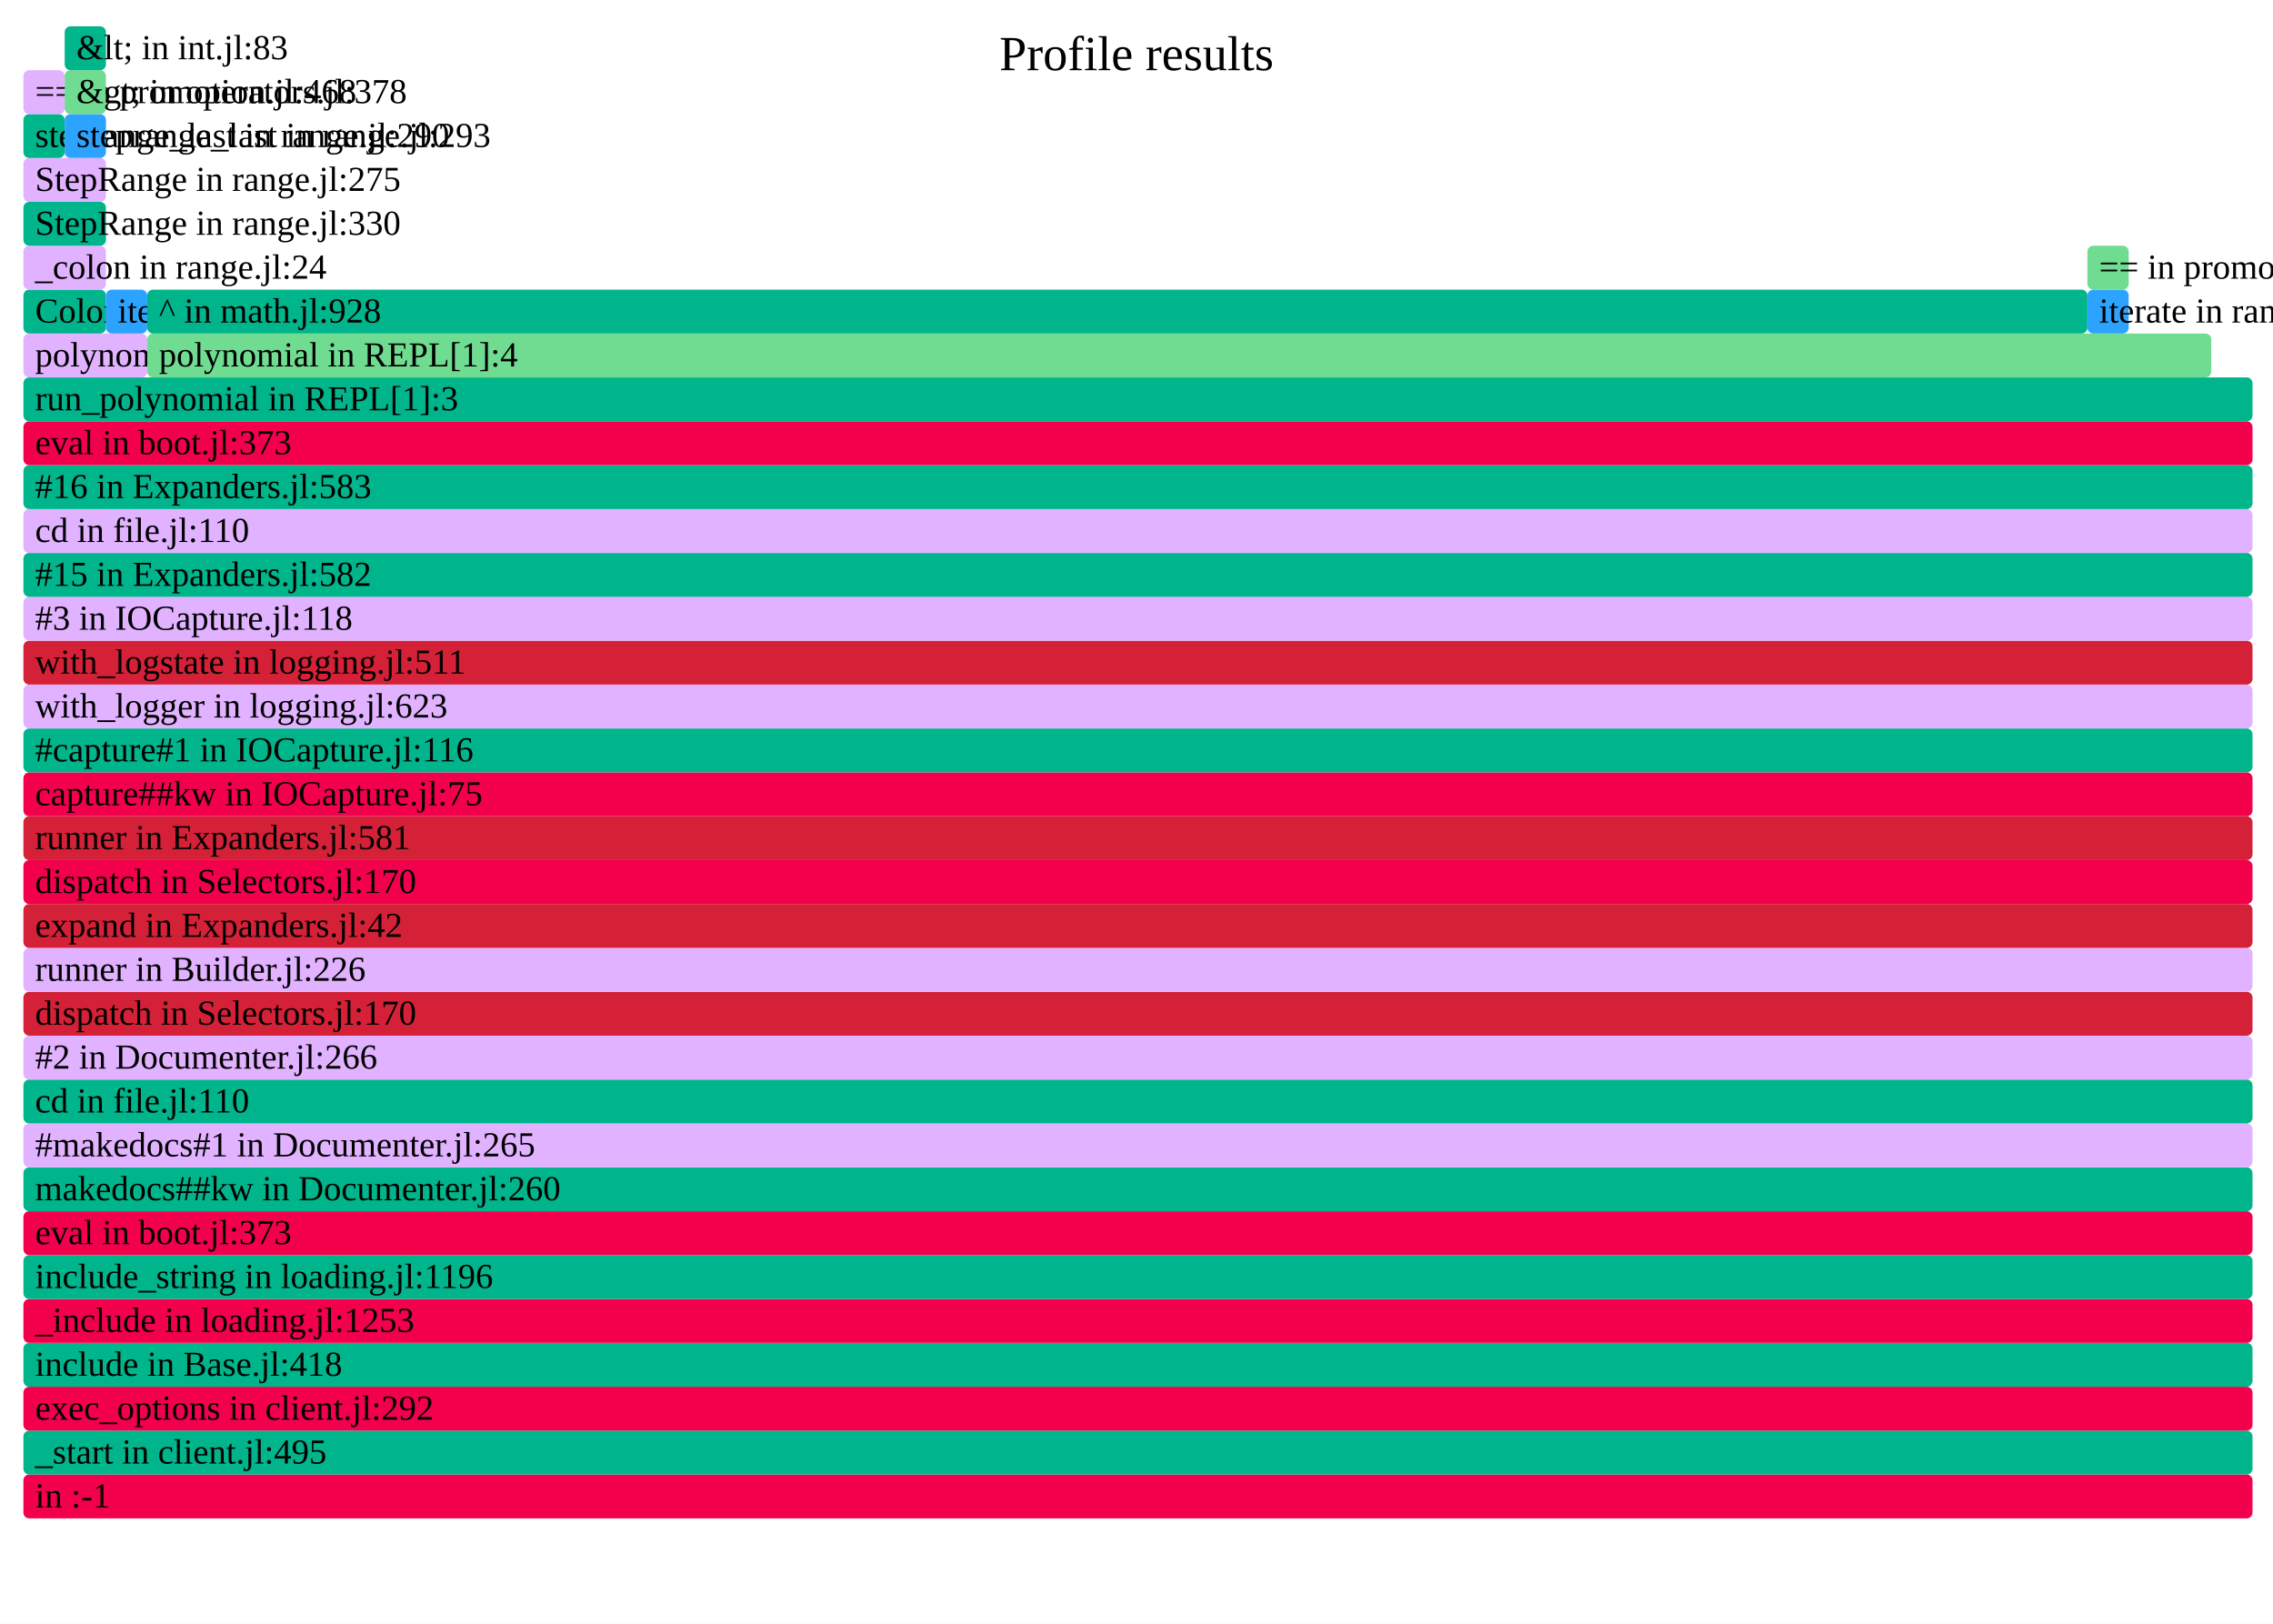
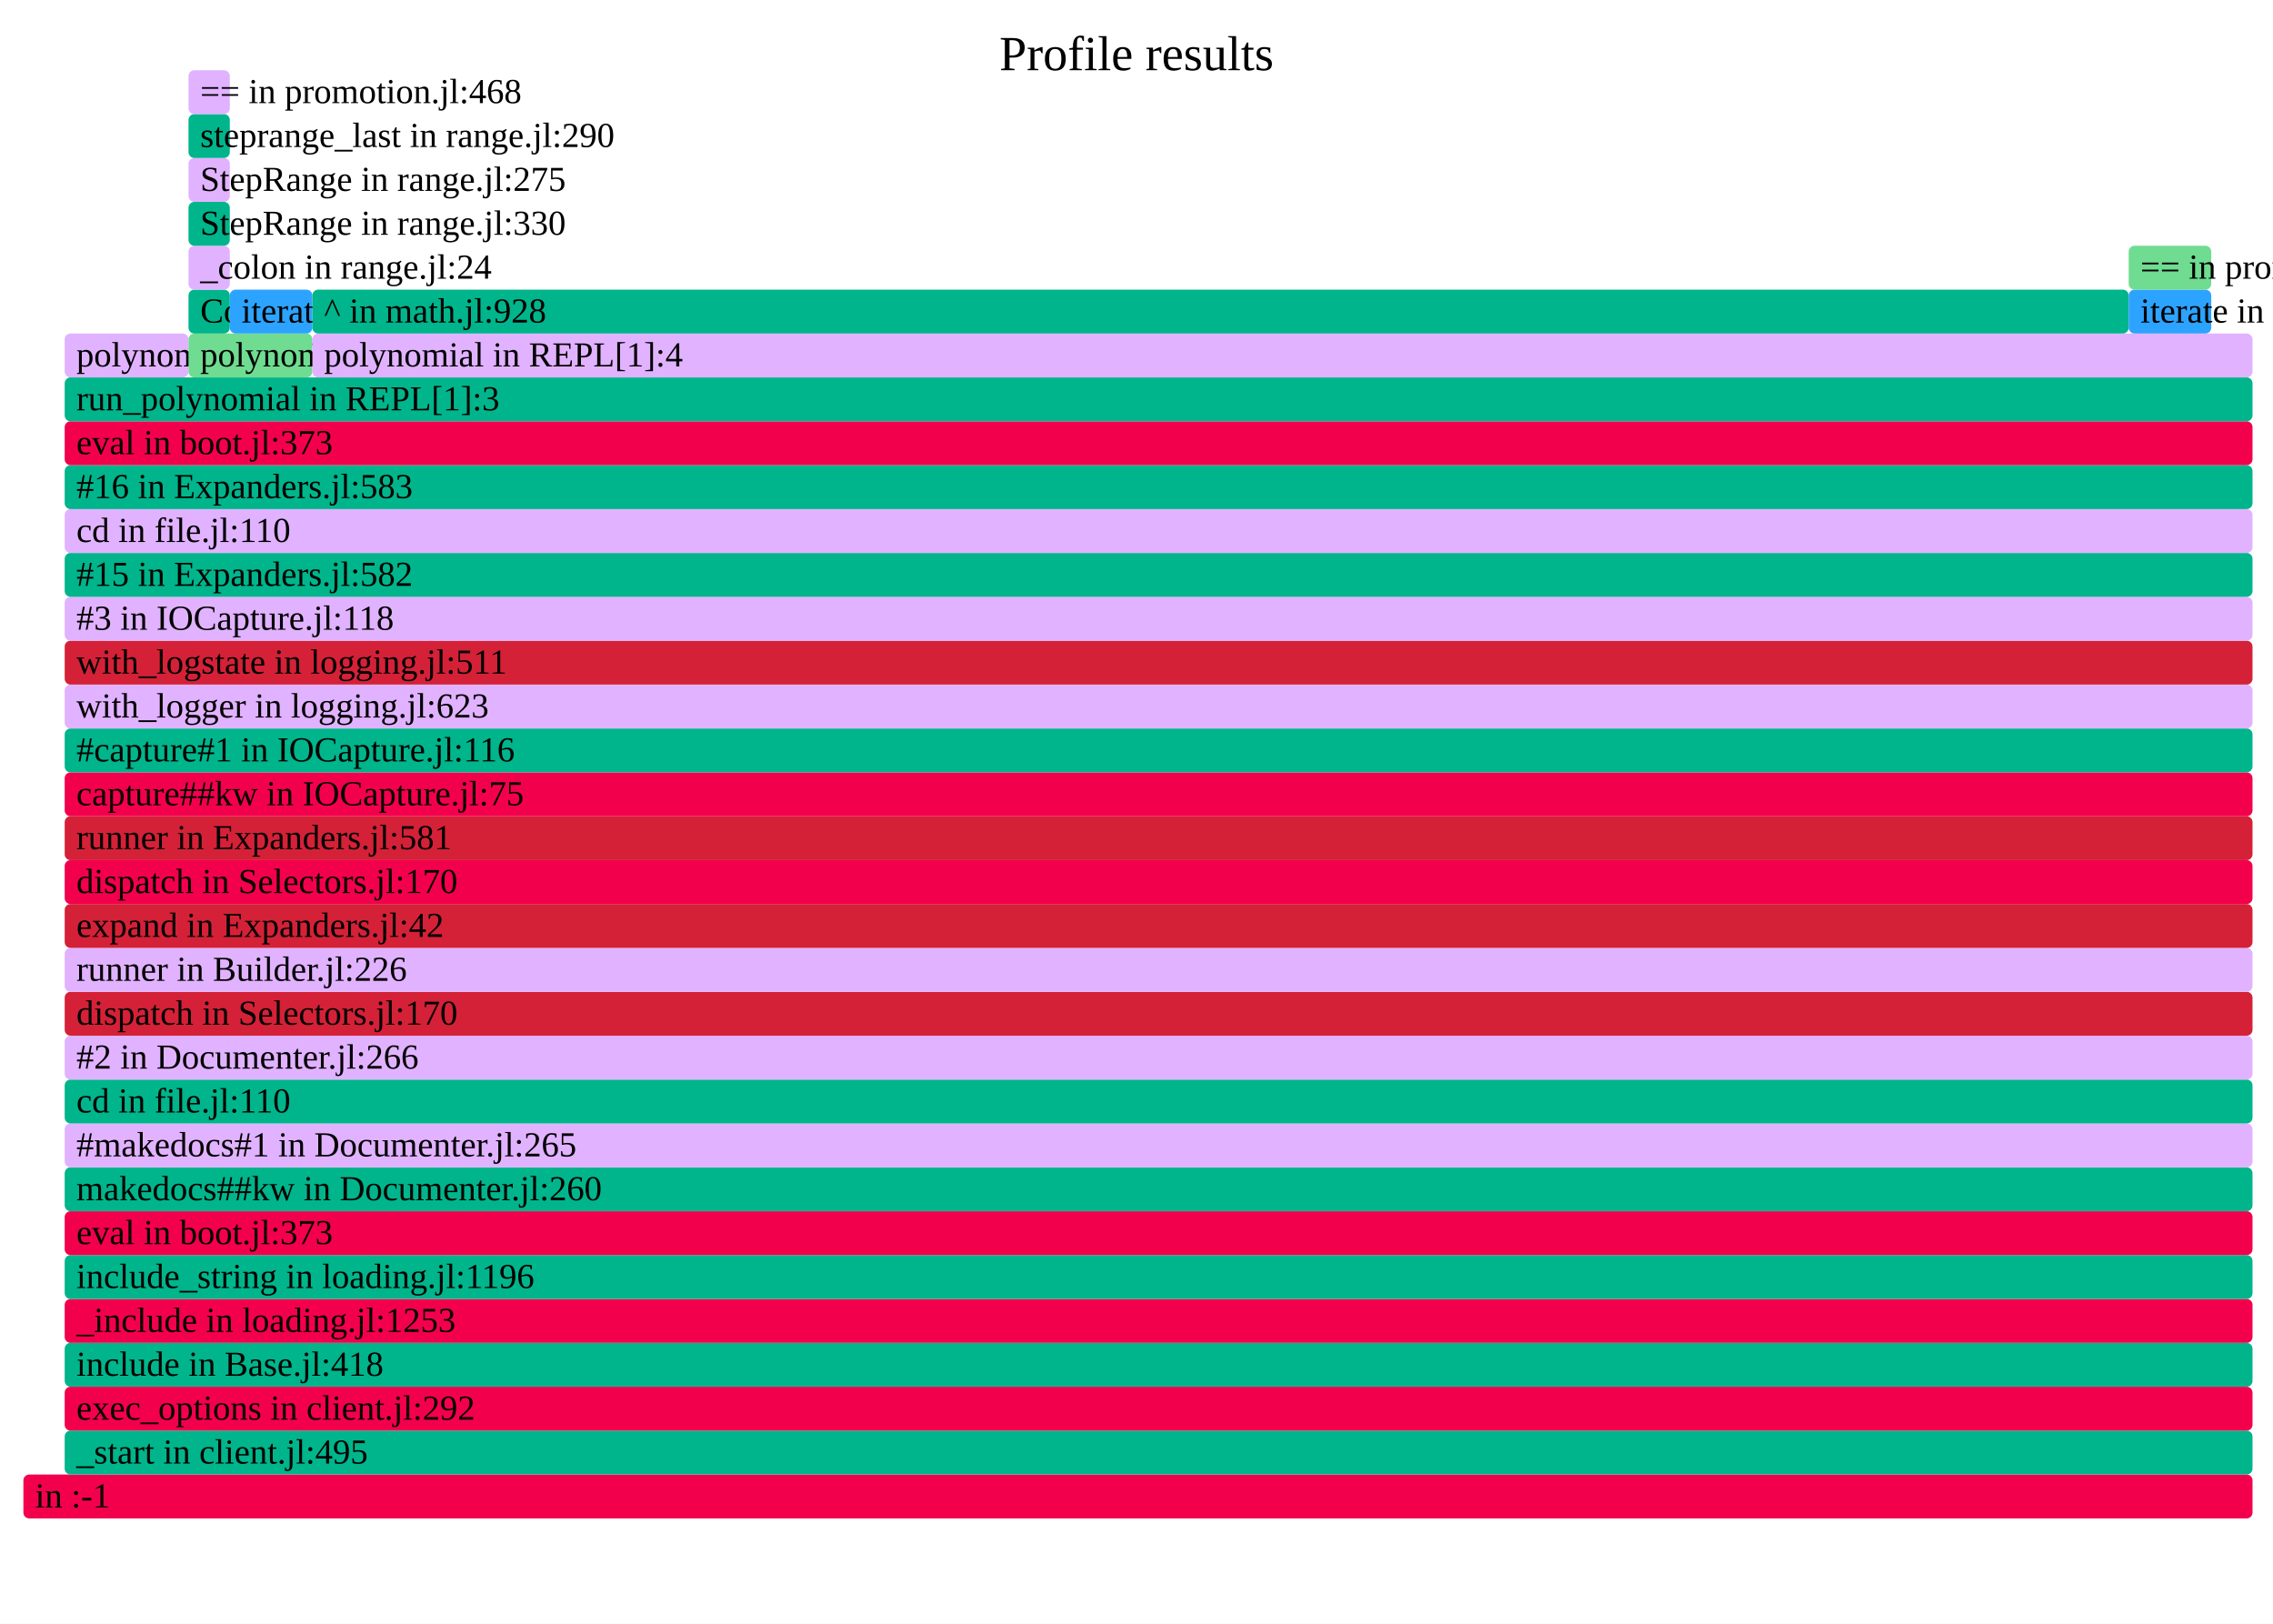
- <svg xmlns="http://www.w3.org/2000/svg" version="1.1" width="777" height="555" viewBox="0 0 777 555" id="fig-509e8fbdce744e569ddd774215278b3f">
+ <svg xmlns="http://www.w3.org/2000/svg" version="1.1" width="777" height="555" viewBox="0 0 777 555" id="fig-5e52a5e66a6f4789935af01bcb069769">
  <defs>
-     <clipPath id="fig-509e8fbdce744e569ddd774215278b3f-clip">
+     <clipPath id="fig-5e52a5e66a6f4789935af01bcb069769-clip">
      <rect x="0" y="0" width="777" height="555" />
    </clipPath>
  </defs>
  <style type="text/css">
-     #fig-509e8fbdce744e569ddd774215278b3f text {
+     #fig-5e52a5e66a6f4789935af01bcb069769 text {
        pointer-events: none;
        font-family: inherit;
        font-size: 12px;
        fill: #000000;
    }
-     text#fig-509e8fbdce744e569ddd774215278b3f-caption {
+     text#fig-5e52a5e66a6f4789935af01bcb069769-caption {
        font-size: 16.8px;
        fill: #000000;
        text-anchor: middle;
    }
-     #fig-509e8fbdce744e569ddd774215278b3f-bg {
+     #fig-5e52a5e66a6f4789935af01bcb069769-bg {
        fill: #FFFFFF;
    }
-     #fig-509e8fbdce744e569ddd774215278b3f-viewport rect, #fig-509e8fbdce744e569ddd774215278b3f-viewport path {
+     #fig-5e52a5e66a6f4789935af01bcb069769-viewport rect, #fig-5e52a5e66a6f4789935af01bcb069769-viewport path {
        vector-effect: non-scaling-stroke;
        fill-opacity: 1;
    }
-     #fig-509e8fbdce744e569ddd774215278b3f-viewport text {
+     #fig-5e52a5e66a6f4789935af01bcb069769-viewport text {
        stroke: #000000;
        stroke-width: 0;
        stroke-opacity: 0.35;
    }
-     #fig-509e8fbdce744e569ddd774215278b3f-viewport rect:hover, #fig-509e8fbdce744e569ddd774215278b3f-viewport path:hover {
+     #fig-5e52a5e66a6f4789935af01bcb069769-viewport rect:hover, #fig-5e52a5e66a6f4789935af01bcb069769-viewport path:hover {
        fill-opacity: 0.75;
        stroke: #000000;
        stroke-width: 0.5;
    }
-     #fig-509e8fbdce744e569ddd774215278b3f-viewport + rect {
+     #fig-5e52a5e66a6f4789935af01bcb069769-viewport + rect {
        fill: #FFFFFF;
        opacity: 0.8;
    }
-     text#fig-509e8fbdce744e569ddd774215278b3f-details{
+     text#fig-5e52a5e66a6f4789935af01bcb069769-details{
        fill: #000000;
    }
</style>
-   <g id="fig-509e8fbdce744e569ddd774215278b3f-frame" clip-path="url(#fig-509e8fbdce744e569ddd774215278b3f-clip)">
-     <rect id="fig-509e8fbdce744e569ddd774215278b3f-bg" x="0" y="0" width="777" height="555" />
-     <text id="fig-509e8fbdce744e569ddd774215278b3f-caption" x="388.5" y="24">Profile results</text>
-     <g id="fig-509e8fbdce744e569ddd774215278b3f-viewport" transform="scale(1)">
+   <g id="fig-5e52a5e66a6f4789935af01bcb069769-frame" clip-path="url(#fig-5e52a5e66a6f4789935af01bcb069769-clip)">
+     <rect id="fig-5e52a5e66a6f4789935af01bcb069769-bg" x="0" y="0" width="777" height="555" />
+     <text id="fig-5e52a5e66a6f4789935af01bcb069769-caption" x="388.5" y="24">Profile results</text>
+     <g id="fig-5e52a5e66a6f4789935af01bcb069769-viewport" transform="scale(1)">
      <rect x="8" y="504" width="762" height="15" rx="2" fill="#F3004D" data-dinfo="" />
      <text x="8" dx="4" y="515.25"> in :-1</text>
-       <rect x="8" y="489" width="762" height="15" rx="2" fill="#00B58B" data-dinfo="./" />
-       <text x="8" dx="4" y="500.25">_start in client.jl:495</text>
-       <rect x="8" y="474" width="762" height="15" rx="2" fill="#F3004D" data-dinfo="./" />
-       <text x="8" dx="4" y="485.25">exec_options in client.jl:292</text>
-       <rect x="8" y="459" width="762" height="15" rx="2" fill="#00B58B" data-dinfo="./" />
-       <text x="8" dx="4" y="470.25">include in Base.jl:418</text>
-       <rect x="8" y="444" width="762" height="15" rx="2" fill="#F3004D" data-dinfo="./" />
-       <text x="8" dx="4" y="455.25">_include in loading.jl:1253</text>
-       <rect x="8" y="429" width="762" height="15" rx="2" fill="#00B58B" data-dinfo="./" />
-       <text x="8" dx="4" y="440.25">include_string in loading.jl:1196</text>
-       <rect x="8" y="414" width="762" height="15" rx="2" fill="#F3004D" data-dinfo="./" />
-       <text x="8" dx="4" y="425.25">eval in boot.jl:373</text>
-       <rect x="8" y="399" width="762" height="15" rx="2" fill="#00B58B" data-dinfo="/home/runner/.julia/packages/Documenter/qdbx6/src/" />
-       <text x="8" dx="4" y="410.25">makedocs##kw in Documenter.jl:260</text>
-       <rect x="8" y="384" width="762" height="15" rx="2" fill="#E1B2FF" data-dinfo="/home/runner/.julia/packages/Documenter/qdbx6/src/" />
-       <text x="8" dx="4" y="395.25">#makedocs#1 in Documenter.jl:265</text>
-       <rect x="8" y="369" width="762" height="15" rx="2" fill="#00B58B" data-dinfo="./" />
-       <text x="8" dx="4" y="380.25">cd in file.jl:110</text>
-       <rect x="8" y="354" width="762" height="15" rx="2" fill="#E1B2FF" data-dinfo="/home/runner/.julia/packages/Documenter/qdbx6/src/" />
-       <text x="8" dx="4" y="365.25">#2 in Documenter.jl:266</text>
-       <rect x="8" y="339" width="762" height="15" rx="2" fill="#D42137" data-dinfo="/home/runner/.julia/packages/Documenter/qdbx6/src/Utilities/" />
-       <text x="8" dx="4" y="350.25">dispatch in Selectors.jl:170</text>
-       <rect x="8" y="324" width="762" height="15" rx="2" fill="#E1B2FF" data-dinfo="/home/runner/.julia/packages/Documenter/qdbx6/src/" />
-       <text x="8" dx="4" y="335.25">runner in Builder.jl:226</text>
-       <rect x="8" y="309" width="762" height="15" rx="2" fill="#D42137" data-dinfo="/home/runner/.julia/packages/Documenter/qdbx6/src/" />
-       <text x="8" dx="4" y="320.25">expand in Expanders.jl:42</text>
-       <rect x="8" y="294" width="762" height="15" rx="2" fill="#F3004D" data-dinfo="/home/runner/.julia/packages/Documenter/qdbx6/src/Utilities/" />
-       <text x="8" dx="4" y="305.25">dispatch in Selectors.jl:170</text>
-       <rect x="8" y="279" width="762" height="15" rx="2" fill="#D42137" data-dinfo="/home/runner/.julia/packages/Documenter/qdbx6/src/" />
-       <text x="8" dx="4" y="290.25">runner in Expanders.jl:581</text>
-       <rect x="8" y="264" width="762" height="15" rx="2" fill="#F3004D" data-dinfo="/home/runner/.julia/packages/IOCapture/sXY71/src/" />
-       <text x="8" dx="4" y="275.25">capture##kw in IOCapture.jl:75</text>
-       <rect x="8" y="249" width="762" height="15" rx="2" fill="#00B58B" data-dinfo="/home/runner/.julia/packages/IOCapture/sXY71/src/" />
-       <text x="8" dx="4" y="260.25">#capture#1 in IOCapture.jl:116</text>
-       <rect x="8" y="234" width="762" height="15" rx="2" fill="#E1B2FF" data-dinfo="./" />
-       <text x="8" dx="4" y="245.25">with_logger in logging.jl:623</text>
-       <rect x="8" y="219" width="762" height="15" rx="2" fill="#D42137" data-dinfo="./" />
-       <text x="8" dx="4" y="230.25">with_logstate in logging.jl:511</text>
-       <rect x="8" y="204" width="762" height="15" rx="2" fill="#E1B2FF" data-dinfo="/home/runner/.julia/packages/IOCapture/sXY71/src/" />
-       <text x="8" dx="4" y="215.25">#3 in IOCapture.jl:118</text>
-       <rect x="8" y="189" width="762" height="15" rx="2" fill="#00B58B" data-dinfo="/home/runner/.julia/packages/Documenter/qdbx6/src/" />
-       <text x="8" dx="4" y="200.25">#15 in Expanders.jl:582</text>
-       <rect x="8" y="174" width="762" height="15" rx="2" fill="#E1B2FF" data-dinfo="./" />
-       <text x="8" dx="4" y="185.25">cd in file.jl:110</text>
-       <rect x="8" y="159" width="762" height="15" rx="2" fill="#00B58B" data-dinfo="/home/runner/.julia/packages/Documenter/qdbx6/src/" />
-       <text x="8" dx="4" y="170.25">#16 in Expanders.jl:583</text>
-       <rect x="8" y="144" width="762" height="15" rx="2" fill="#F3004D" data-dinfo="./" />
-       <text x="8" dx="4" y="155.25">eval in boot.jl:373</text>
-       <rect x="8" y="129" width="762" height="15" rx="2" fill="#00B58B" data-dinfo="./" />
-       <text x="8" dx="4" y="140.25">run_polynomial in REPL[1]:3</text>
-       <rect x="8" y="114" width="42.33" height="15" rx="2" fill="#E1B2FF" data-dinfo="./" />
-       <text x="8" dx="4" y="125.25">polynomial in REPL[1]:3</text>
-       <rect x="8" y="99" width="28.22" height="15" rx="2" fill="#00B58B" data-dinfo="./" />
-       <text x="8" dx="4" y="110.25">Colon in range.jl:22</text>
-       <rect x="8" y="84" width="28.22" height="15" rx="2" fill="#E1B2FF" data-dinfo="./" />
-       <text x="8" dx="4" y="95.25">_colon in range.jl:24</text>
-       <rect x="8" y="69" width="28.22" height="15" rx="2" fill="#00B58B" data-dinfo="./" />
-       <text x="8" dx="4" y="80.25">StepRange in range.jl:330</text>
-       <rect x="8" y="54" width="28.22" height="15" rx="2" fill="#E1B2FF" data-dinfo="./" />
-       <text x="8" dx="4" y="65.25">StepRange in range.jl:275</text>
-       <rect x="8" y="39" width="14.11" height="15" rx="2" fill="#00B58B" data-dinfo="./" />
-       <text x="8" dx="4" y="50.25">steprange_last in range.jl:290</text>
-       <rect x="8" y="24" width="14.11" height="15" rx="2" fill="#E1B2FF" data-dinfo="./" />
-       <text x="8" dx="4" y="35.25">== in promotion.jl:468</text>
-       <rect x="22.11" y="39" width="14.11" height="15" rx="2" fill="#2CA3FF" data-dinfo="./" />
-       <text x="22.11" dx="4" y="50.25">steprange_last in range.jl:293</text>
-       <rect x="22.11" y="24" width="14.11" height="15" rx="2" fill="#6FDC91" data-dinfo="./" />
-       <text x="22.11" dx="4" y="35.25">&amp;gt; in operators.jl:378</text>
-       <rect x="22.11" y="9" width="14.11" height="15" rx="2" fill="#00B58B" data-dinfo="./" />
-       <text x="22.11" dx="4" y="20.25">&amp;lt; in int.jl:83</text>
-       <rect x="36.22" y="99" width="14.11" height="15" rx="2" fill="#2CA3FF" data-dinfo="./" />
-       <text x="36.22" dx="4" y="110.25">iterate in range.jl:833</text>
-       <rect x="50.33" y="114" width="705.56" height="15" rx="2" fill="#6FDC91" data-dinfo="./" />
-       <text x="50.33" dx="4" y="125.25">polynomial in REPL[1]:4</text>
-       <rect x="50.33" y="99" width="663.23" height="15" rx="2" fill="#00B58B" data-dinfo="./" />
-       <text x="50.33" dx="4" y="110.25">^ in math.jl:928</text>
-       <rect x="713.56" y="99" width="14.11" height="15" rx="2" fill="#2CA3FF" data-dinfo="./" />
-       <text x="713.56" dx="4" y="110.25">iterate in range.jl:837</text>
-       <rect x="713.56" y="84" width="14.11" height="15" rx="2" fill="#6FDC91" data-dinfo="./" />
-       <text x="713.56" dx="4" y="95.25">== in promotion.jl:468</text>
+       <rect x="22.11" y="489" width="747.89" height="15" rx="2" fill="#00B58B" data-dinfo="./" />
+       <text x="22.11" dx="4" y="500.25">_start in client.jl:495</text>
+       <rect x="22.11" y="474" width="747.89" height="15" rx="2" fill="#F3004D" data-dinfo="./" />
+       <text x="22.11" dx="4" y="485.25">exec_options in client.jl:292</text>
+       <rect x="22.11" y="459" width="747.89" height="15" rx="2" fill="#00B58B" data-dinfo="./" />
+       <text x="22.11" dx="4" y="470.25">include in Base.jl:418</text>
+       <rect x="22.11" y="444" width="747.89" height="15" rx="2" fill="#F3004D" data-dinfo="./" />
+       <text x="22.11" dx="4" y="455.25">_include in loading.jl:1253</text>
+       <rect x="22.11" y="429" width="747.89" height="15" rx="2" fill="#00B58B" data-dinfo="./" />
+       <text x="22.11" dx="4" y="440.25">include_string in loading.jl:1196</text>
+       <rect x="22.11" y="414" width="747.89" height="15" rx="2" fill="#F3004D" data-dinfo="./" />
+       <text x="22.11" dx="4" y="425.25">eval in boot.jl:373</text>
+       <rect x="22.11" y="399" width="747.89" height="15" rx="2" fill="#00B58B" data-dinfo="/home/runner/.julia/packages/Documenter/qdbx6/src/" />
+       <text x="22.11" dx="4" y="410.25">makedocs##kw in Documenter.jl:260</text>
+       <rect x="22.11" y="384" width="747.89" height="15" rx="2" fill="#E1B2FF" data-dinfo="/home/runner/.julia/packages/Documenter/qdbx6/src/" />
+       <text x="22.11" dx="4" y="395.25">#makedocs#1 in Documenter.jl:265</text>
+       <rect x="22.11" y="369" width="747.89" height="15" rx="2" fill="#00B58B" data-dinfo="./" />
+       <text x="22.11" dx="4" y="380.25">cd in file.jl:110</text>
+       <rect x="22.11" y="354" width="747.89" height="15" rx="2" fill="#E1B2FF" data-dinfo="/home/runner/.julia/packages/Documenter/qdbx6/src/" />
+       <text x="22.11" dx="4" y="365.25">#2 in Documenter.jl:266</text>
+       <rect x="22.11" y="339" width="747.89" height="15" rx="2" fill="#D42137" data-dinfo="/home/runner/.julia/packages/Documenter/qdbx6/src/Utilities/" />
+       <text x="22.11" dx="4" y="350.25">dispatch in Selectors.jl:170</text>
+       <rect x="22.11" y="324" width="747.89" height="15" rx="2" fill="#E1B2FF" data-dinfo="/home/runner/.julia/packages/Documenter/qdbx6/src/" />
+       <text x="22.11" dx="4" y="335.25">runner in Builder.jl:226</text>
+       <rect x="22.11" y="309" width="747.89" height="15" rx="2" fill="#D42137" data-dinfo="/home/runner/.julia/packages/Documenter/qdbx6/src/" />
+       <text x="22.11" dx="4" y="320.25">expand in Expanders.jl:42</text>
+       <rect x="22.11" y="294" width="747.89" height="15" rx="2" fill="#F3004D" data-dinfo="/home/runner/.julia/packages/Documenter/qdbx6/src/Utilities/" />
+       <text x="22.11" dx="4" y="305.25">dispatch in Selectors.jl:170</text>
+       <rect x="22.11" y="279" width="747.89" height="15" rx="2" fill="#D42137" data-dinfo="/home/runner/.julia/packages/Documenter/qdbx6/src/" />
+       <text x="22.11" dx="4" y="290.25">runner in Expanders.jl:581</text>
+       <rect x="22.11" y="264" width="747.89" height="15" rx="2" fill="#F3004D" data-dinfo="/home/runner/.julia/packages/IOCapture/sXY71/src/" />
+       <text x="22.11" dx="4" y="275.25">capture##kw in IOCapture.jl:75</text>
+       <rect x="22.11" y="249" width="747.89" height="15" rx="2" fill="#00B58B" data-dinfo="/home/runner/.julia/packages/IOCapture/sXY71/src/" />
+       <text x="22.11" dx="4" y="260.25">#capture#1 in IOCapture.jl:116</text>
+       <rect x="22.11" y="234" width="747.89" height="15" rx="2" fill="#E1B2FF" data-dinfo="./" />
+       <text x="22.11" dx="4" y="245.25">with_logger in logging.jl:623</text>
+       <rect x="22.11" y="219" width="747.89" height="15" rx="2" fill="#D42137" data-dinfo="./" />
+       <text x="22.11" dx="4" y="230.25">with_logstate in logging.jl:511</text>
+       <rect x="22.11" y="204" width="747.89" height="15" rx="2" fill="#E1B2FF" data-dinfo="/home/runner/.julia/packages/IOCapture/sXY71/src/" />
+       <text x="22.11" dx="4" y="215.25">#3 in IOCapture.jl:118</text>
+       <rect x="22.11" y="189" width="747.89" height="15" rx="2" fill="#00B58B" data-dinfo="/home/runner/.julia/packages/Documenter/qdbx6/src/" />
+       <text x="22.11" dx="4" y="200.25">#15 in Expanders.jl:582</text>
+       <rect x="22.11" y="174" width="747.89" height="15" rx="2" fill="#E1B2FF" data-dinfo="./" />
+       <text x="22.11" dx="4" y="185.25">cd in file.jl:110</text>
+       <rect x="22.11" y="159" width="747.89" height="15" rx="2" fill="#00B58B" data-dinfo="/home/runner/.julia/packages/Documenter/qdbx6/src/" />
+       <text x="22.11" dx="4" y="170.25">#16 in Expanders.jl:583</text>
+       <rect x="22.11" y="144" width="747.89" height="15" rx="2" fill="#F3004D" data-dinfo="./" />
+       <text x="22.11" dx="4" y="155.25">eval in boot.jl:373</text>
+       <rect x="22.11" y="129" width="747.89" height="15" rx="2" fill="#00B58B" data-dinfo="./" />
+       <text x="22.11" dx="4" y="140.25">run_polynomial in REPL[1]:3</text>
+       <rect x="22.11" y="114" width="42.33" height="15" rx="2" fill="#E1B2FF" data-dinfo="./" />
+       <text x="22.11" dx="4" y="125.25">polynomial in REPL[1]:0</text>
+       <rect x="64.44" y="114" width="42.34" height="15" rx="2" fill="#6FDC91" data-dinfo="./" />
+       <text x="64.44" dx="4" y="125.25">polynomial in REPL[1]:3</text>
+       <rect x="64.44" y="99" width="14.12" height="15" rx="2" fill="#00B58B" data-dinfo="./" />
+       <text x="64.44" dx="4" y="110.25">Colon in range.jl:22</text>
+       <rect x="64.44" y="84" width="14.12" height="15" rx="2" fill="#E1B2FF" data-dinfo="./" />
+       <text x="64.44" dx="4" y="95.25">_colon in range.jl:24</text>
+       <rect x="64.44" y="69" width="14.12" height="15" rx="2" fill="#00B58B" data-dinfo="./" />
+       <text x="64.44" dx="4" y="80.25">StepRange in range.jl:330</text>
+       <rect x="64.44" y="54" width="14.12" height="15" rx="2" fill="#E1B2FF" data-dinfo="./" />
+       <text x="64.44" dx="4" y="65.25">StepRange in range.jl:275</text>
+       <rect x="64.44" y="39" width="14.12" height="15" rx="2" fill="#00B58B" data-dinfo="./" />
+       <text x="64.44" dx="4" y="50.25">steprange_last in range.jl:290</text>
+       <rect x="64.44" y="24" width="14.12" height="15" rx="2" fill="#E1B2FF" data-dinfo="./" />
+       <text x="64.44" dx="4" y="35.25">== in promotion.jl:468</text>
+       <rect x="78.56" y="99" width="28.22" height="15" rx="2" fill="#2CA3FF" data-dinfo="./" />
+       <text x="78.56" dx="4" y="110.25">iterate in range.jl:833</text>
+       <rect x="106.78" y="114" width="663.22" height="15" rx="2" fill="#E1B2FF" data-dinfo="./" />
+       <text x="106.78" dx="4" y="125.25">polynomial in REPL[1]:4</text>
+       <rect x="106.78" y="99" width="620.89" height="15" rx="2" fill="#00B58B" data-dinfo="./" />
+       <text x="106.78" dx="4" y="110.25">^ in math.jl:928</text>
+       <rect x="727.67" y="99" width="28.22" height="15" rx="2" fill="#2CA3FF" data-dinfo="./" />
+       <text x="727.67" dx="4" y="110.25">iterate in range.jl:837</text>
+       <rect x="727.67" y="84" width="28.22" height="15" rx="2" fill="#6FDC91" data-dinfo="./" />
+       <text x="727.67" dx="4" y="95.25">== in promotion.jl:468</text>
    </g>
  </g>
</svg>
